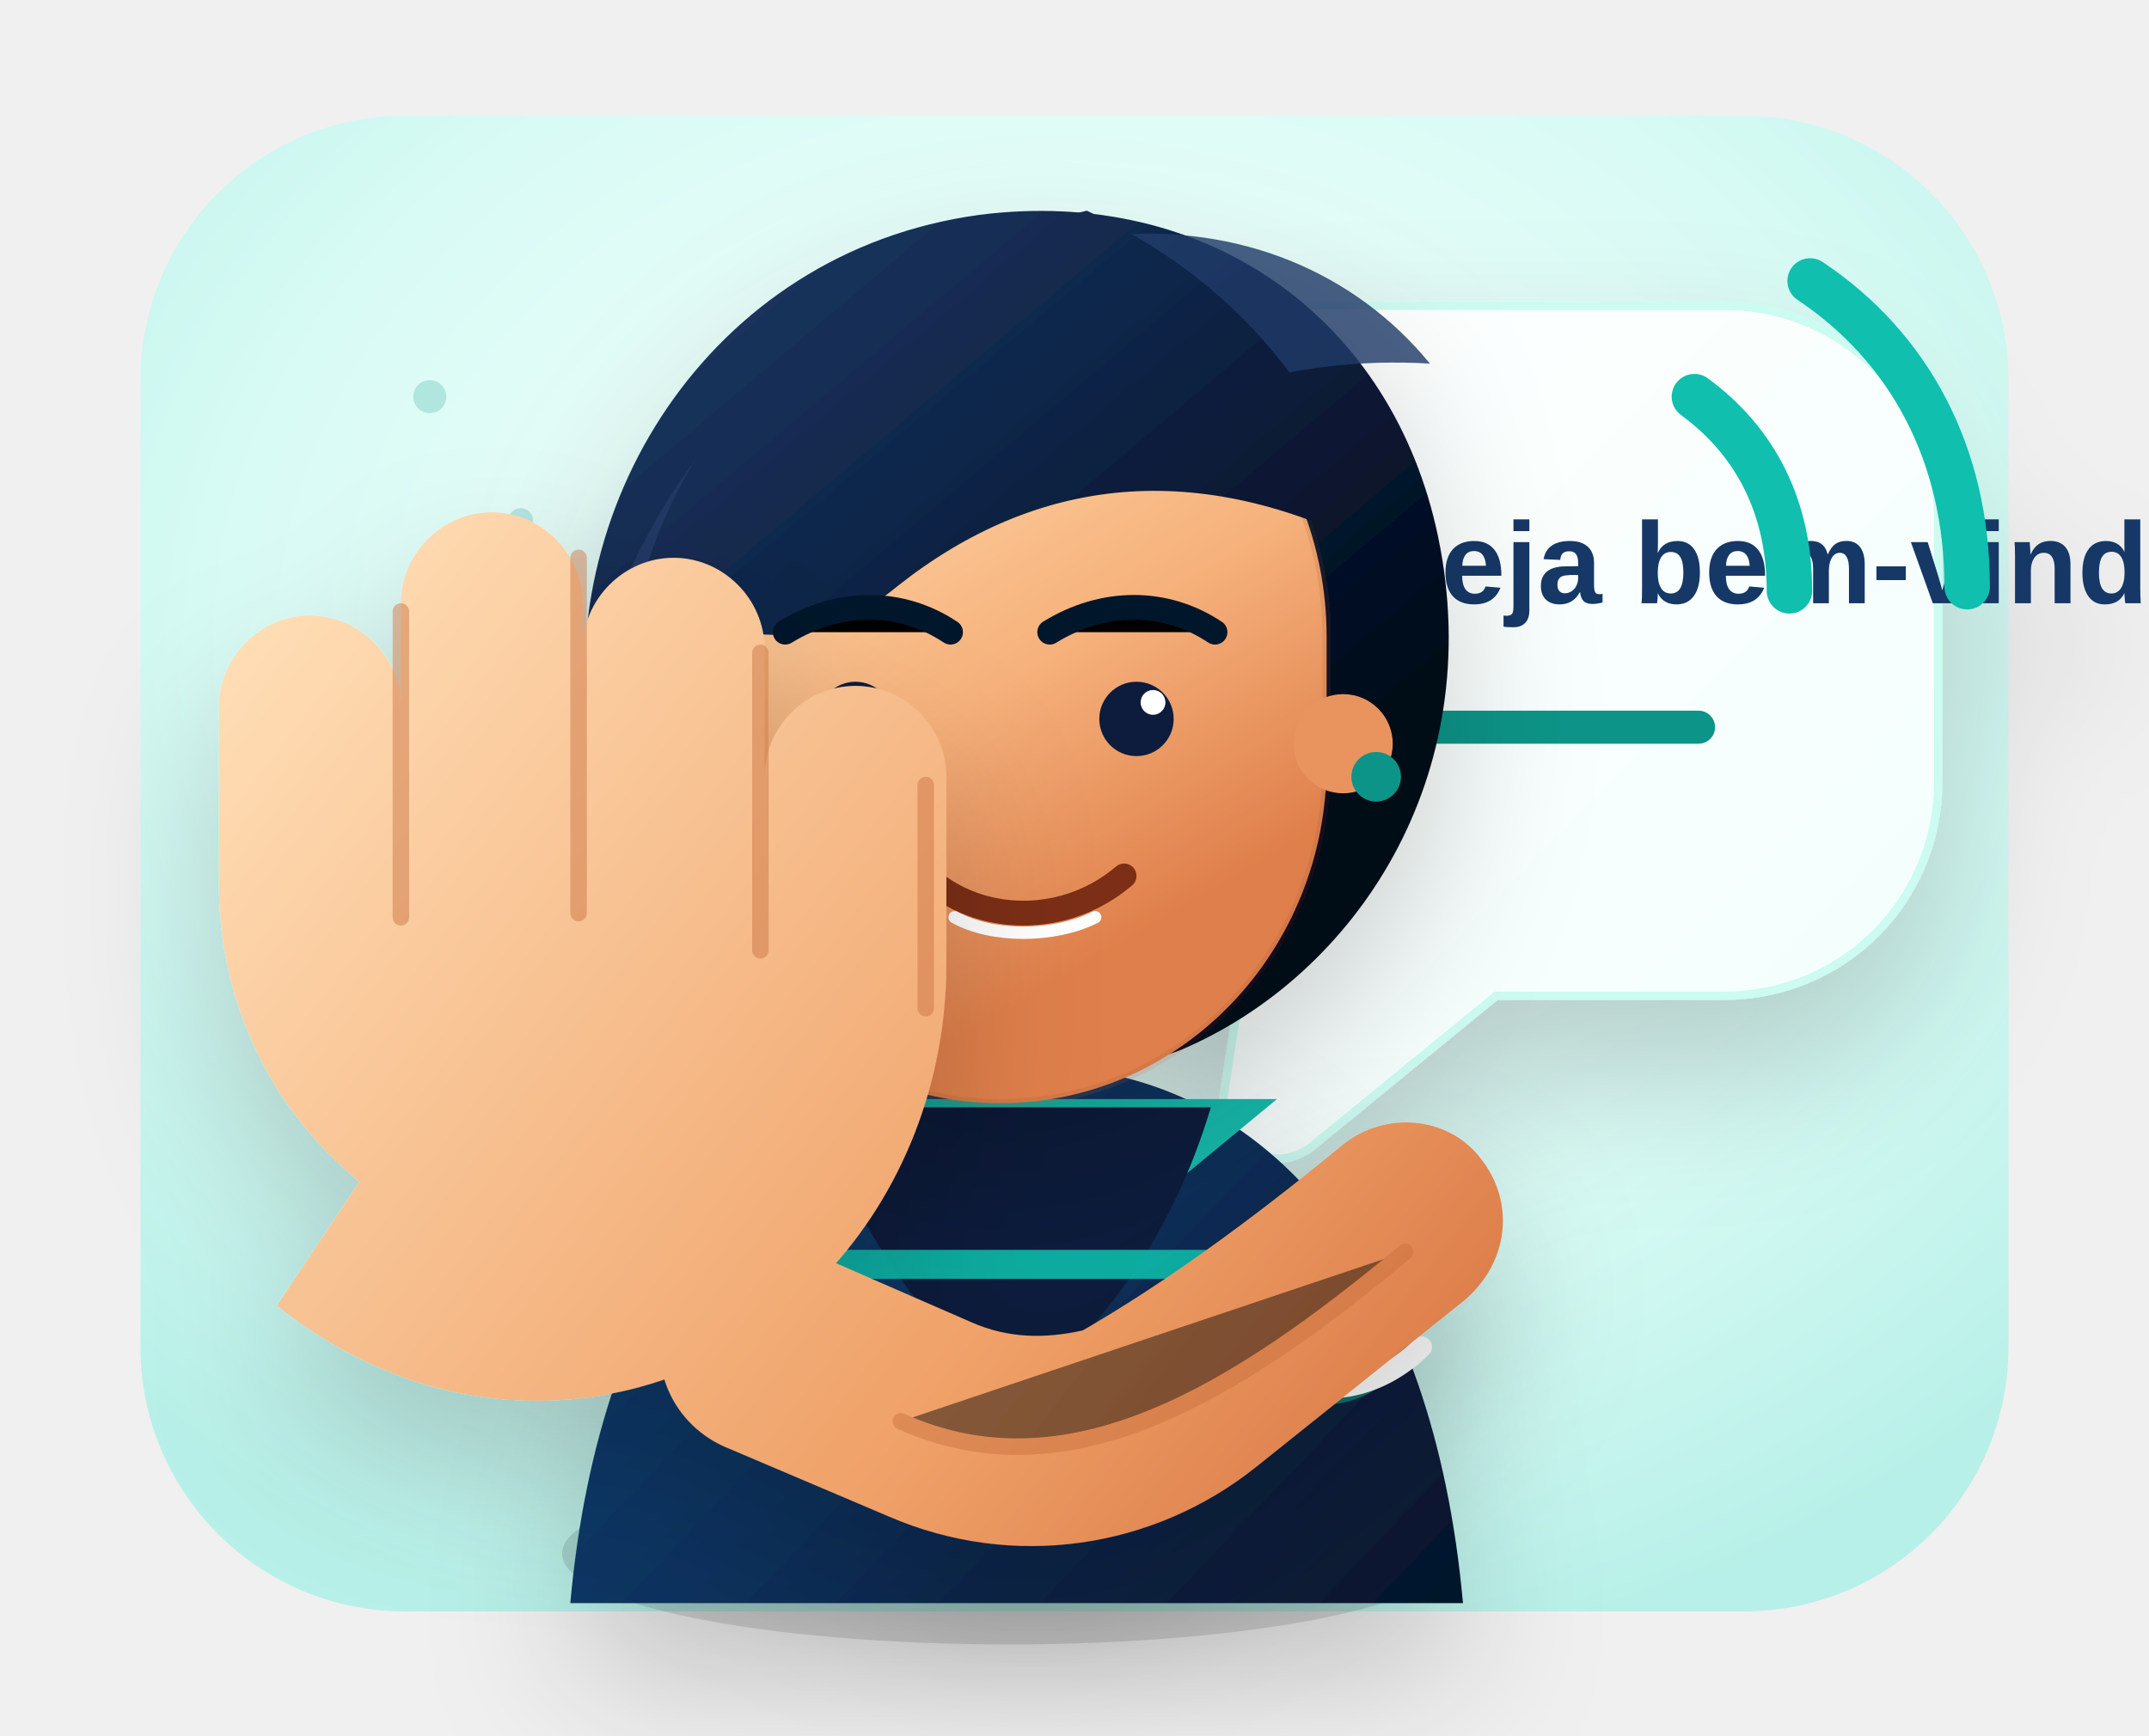
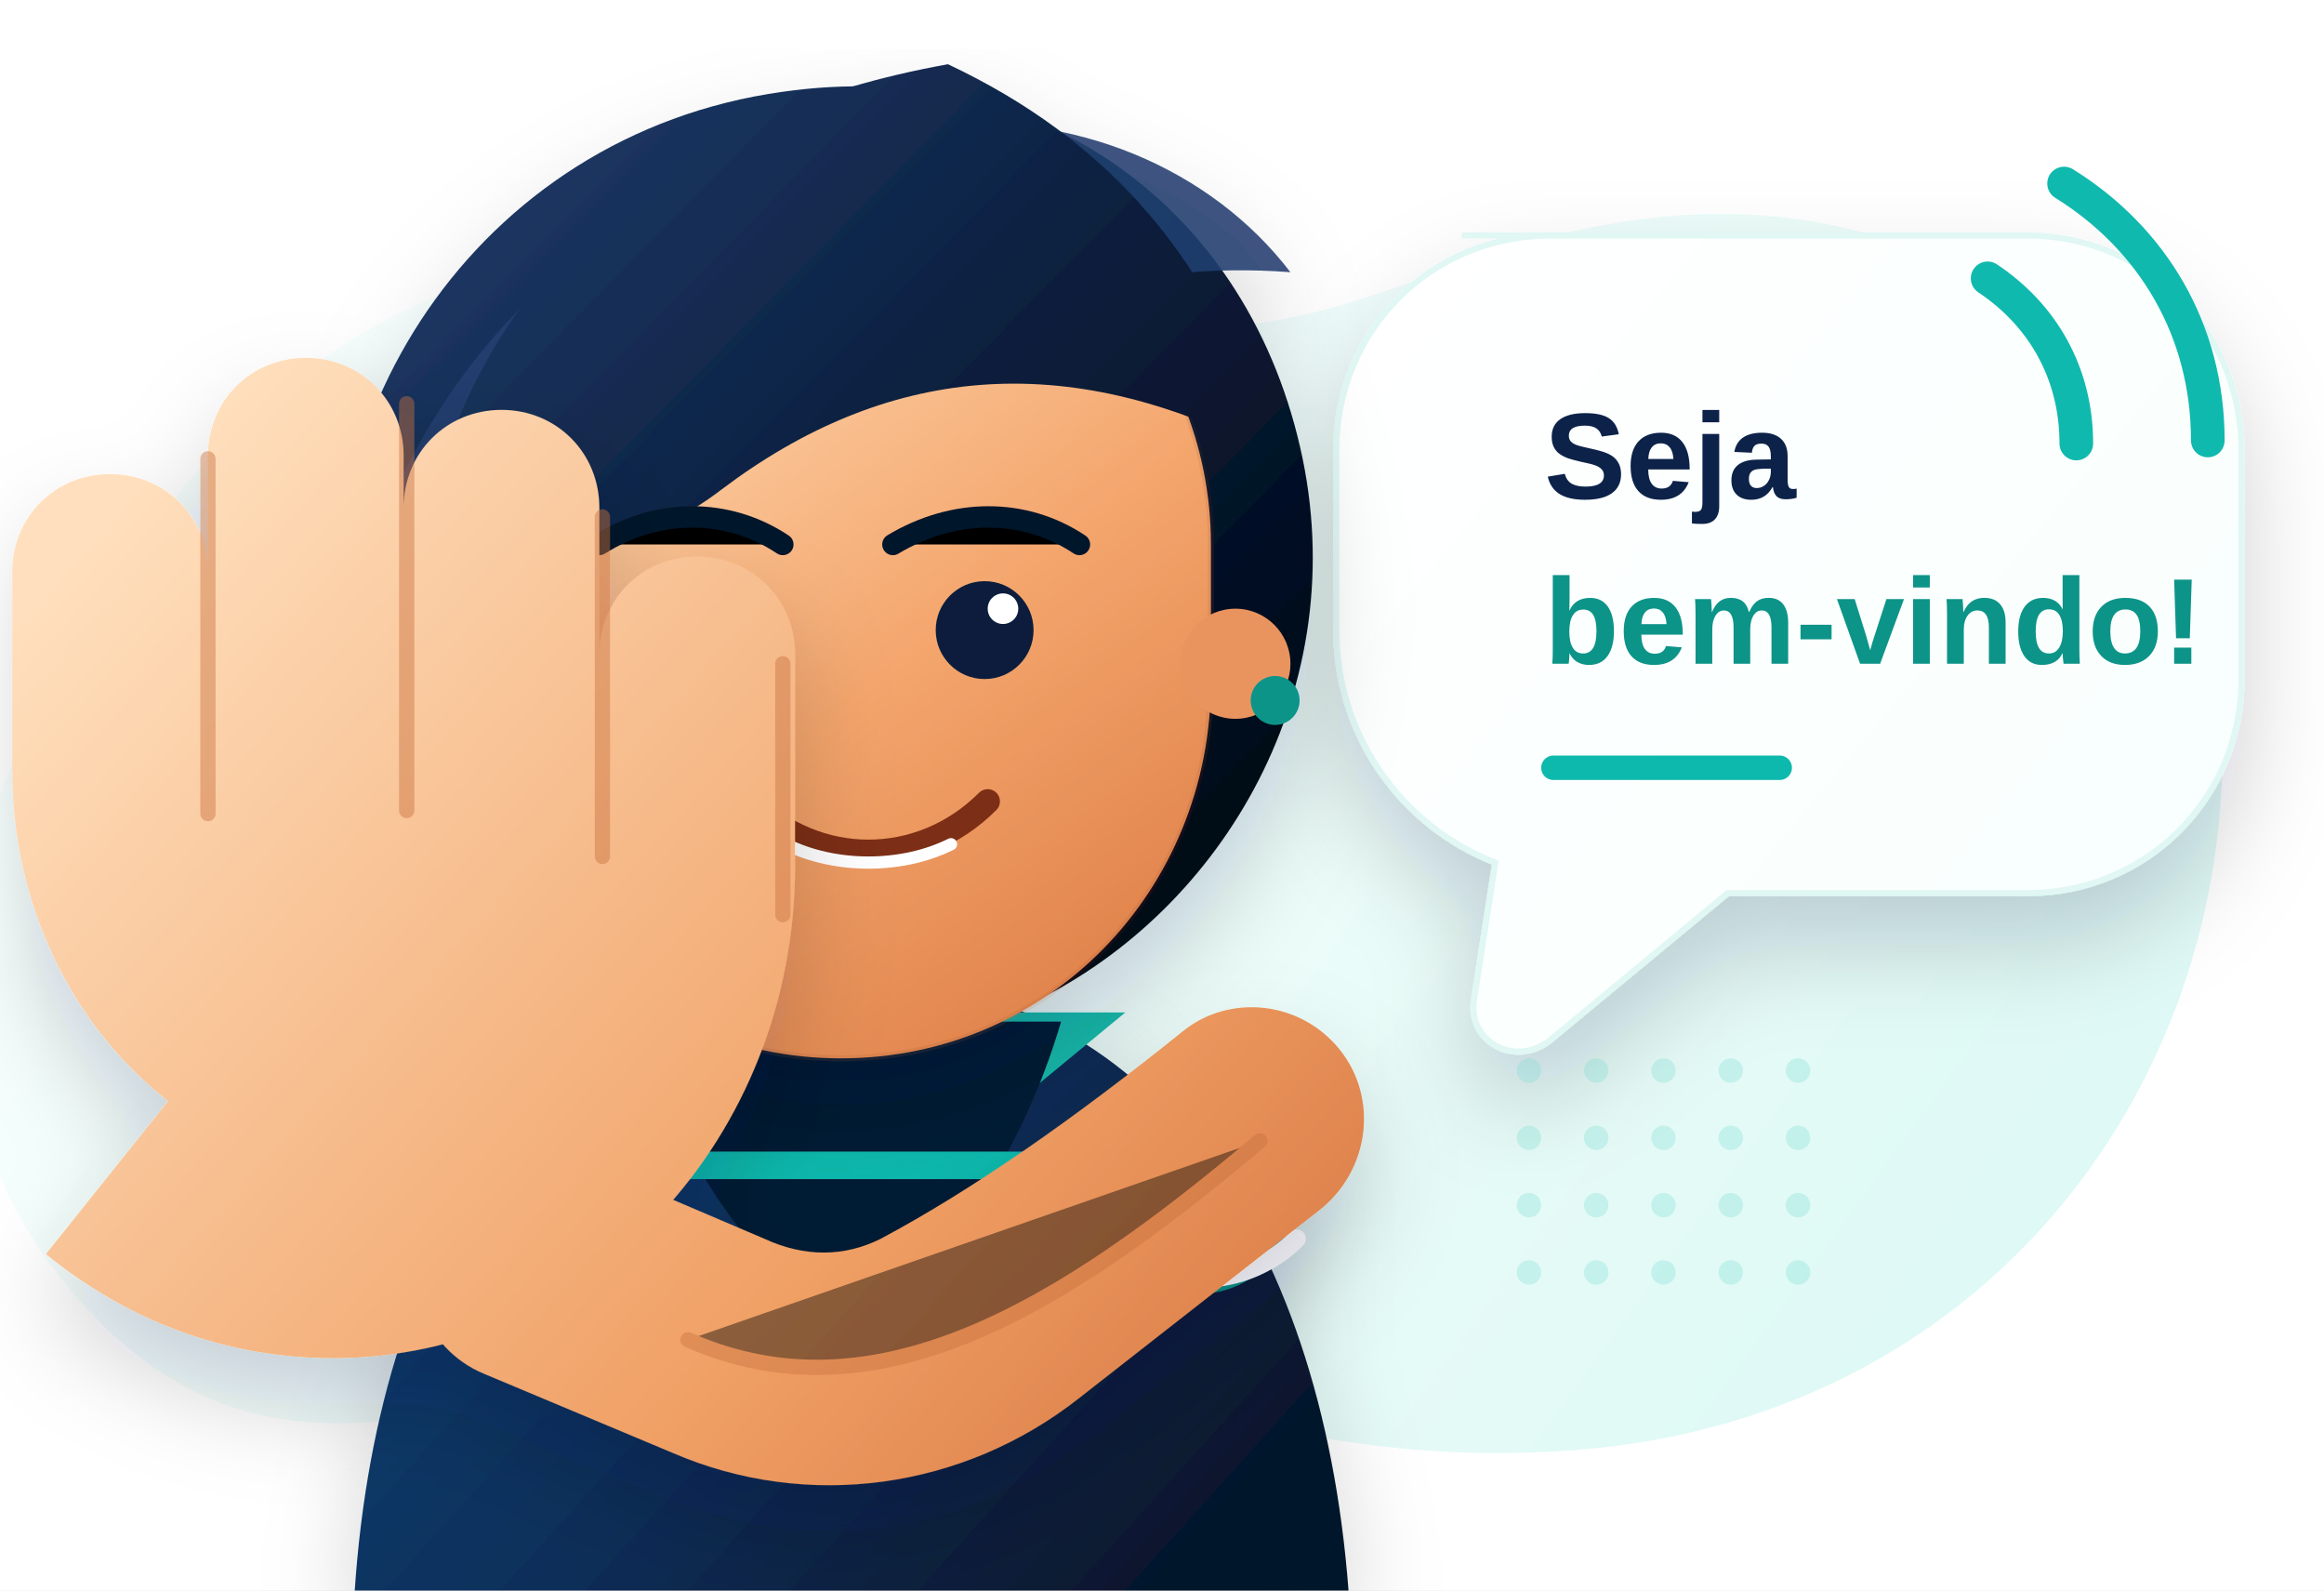
- <svg xmlns="http://www.w3.org/2000/svg" viewBox="0 0 520 420" role="img" aria-labelledby="title desc">
+ <svg xmlns="http://www.w3.org/2000/svg" viewBox="0 0 760 520" role="img" aria-labelledby="title desc">
  <defs>
-     <radialGradient id="stage" cx="50%" cy="35%" r="72%">
-       <stop stop-color="#f8fffe" />
-       <stop offset=".62" stop-color="#d9fbf5" />
-       <stop offset="1" stop-color="#b7f0e8" />
-     </radialGradient>
-     <linearGradient id="skin" x1="192" x2="270" y1="96" y2="230" gradientUnits="userSpaceOnUse">
-       <stop stop-color="#ffd8aa" />
-       <stop offset=".55" stop-color="#f6b17b" />
-       <stop offset="1" stop-color="#df7f4b" />
+     <linearGradient id="mintBg" x1="86" x2="690" y1="40" y2="480" gradientUnits="userSpaceOnUse">
+       <stop stop-color="#f7ffff" />
+       <stop offset=".58" stop-color="#e7fbf8" />
+       <stop offset="1" stop-color="#d4f7f3" />
    </linearGradient>
-     <linearGradient id="hair" x1="150" x2="290" y1="48" y2="214" gradientUnits="userSpaceOnUse">
-       <stop stop-color="#223b68" />
-       <stop offset=".5" stop-color="#0d2446" />
+     <linearGradient id="hair" x1="130" x2="390" y1="24" y2="280" gradientUnits="userSpaceOnUse">
+       <stop stop-color="#233f70" />
+       <stop offset=".5" stop-color="#0c2242" />
      <stop offset="1" stop-color="#020817" />
    </linearGradient>
-     <linearGradient id="shirt" x1="154" x2="326" y1="246" y2="410" gradientUnits="userSpaceOnUse">
-       <stop stop-color="#16457a" />
+     <linearGradient id="skin" x1="145" x2="330" y1="118" y2="362" gradientUnits="userSpaceOnUse">
+       <stop stop-color="#ffddb8" />
+       <stop offset=".55" stop-color="#f4a66d" />
+       <stop offset="1" stop-color="#de7f48" />
+     </linearGradient>
+     <linearGradient id="shirt" x1="142" x2="388" y1="298" y2="520" gradientUnits="userSpaceOnUse">
+       <stop stop-color="#16477c" />
      <stop offset=".55" stop-color="#0b2d57" />
-       <stop offset="1" stop-color="#06152b" />
+       <stop offset="1" stop-color="#061529" />
    </linearGradient>
-     <linearGradient id="hand" x1="74" x2="356" y1="136" y2="352" gradientUnits="userSpaceOnUse">
-       <stop stop-color="#ffddb5" />
-       <stop offset=".7" stop-color="#efa067" />
-       <stop offset="1" stop-color="#d97745" />
+     <linearGradient id="hand" x1="34" x2="402" y1="170" y2="498" gradientUnits="userSpaceOnUse">
+       <stop stop-color="#ffdfbd" />
+       <stop offset=".68" stop-color="#f0a065" />
+       <stop offset="1" stop-color="#d97945" />
    </linearGradient>
-     <linearGradient id="panel" x1="304" x2="500" y1="66" y2="260" gradientUnits="userSpaceOnUse">
+     <linearGradient id="bubble" x1="470" x2="730" y1="70" y2="286" gradientUnits="userSpaceOnUse">
      <stop stop-color="#fff" />
-       <stop offset="1" stop-color="#f1fffd" />
+       <stop offset="1" stop-color="#f8fffe" />
    </linearGradient>
    <filter id="shadow" x="-20%" y="-20%" width="140%" height="150%">
-       <feDropShadow dx="0" dy="18" stdDeviation="18" flood-color="#020817" flood-opacity=".18" />
+       <feDropShadow dx="0" dy="16" stdDeviation="16" flood-color="#0f172a" flood-opacity=".18" />
    </filter>
  </defs>
-   <rect x="34" y="28" width="452" height="362" rx="64" fill="url(#stage)" />
-   <circle cx="104" cy="96" r="4" fill="#0d9488" opacity=".22" />
-   <circle cx="126" cy="126" r="3" fill="#0d9488" opacity=".22" />
+   <rect width="760" height="520" fill="#fff" />
+   <path fill="url(#mintBg)" d="M38 190c80-128 207-123 302-92 93 30 126-25 218-28 90-2 160 58 168 155 10 122-72 238-210 249-115 9-170-43-259-35-91 8-164 63-232-15-57-65-44-157 13-234Z" opacity=".85" />
  <g filter="url(#shadow)">
-     <path fill="url(#panel)" stroke="#ccfbf1" stroke-width="2" d="M306 74h111c29 0 52 23 52 52v63c0 29-23 52-52 52h-55l-44 36c-9 8-23 1-22-11l5-33c-20-8-34-28-34-50v-57c0-29 23-52 52-52Z" />
-     <text x="330" y="146" fill="#123866" font-family="Arial, sans-serif" font-size="28" font-weight="800">Seja bem-vindo</text>
-     <path d="M333 176h78" stroke="#0d9488" stroke-linecap="round" stroke-width="8" />
+     <path fill="url(#bubble)" stroke="#e0f7f4" stroke-width="2" d="M478 77h185c39 0 70 31 70 70v75c0 39-31 70-70 70h-98l-58 48c-11 9-27 1-25-13l7-45c-31-12-52-42-52-76v-59c0-39 31-70 70-70Z" />
+     <text x="505" y="163" fill="#0b2448" font-family="Arial, sans-serif" font-size="40" font-weight="800">Seja</text>
+     <text x="505" y="217" fill="#0d9488" font-family="Arial, sans-serif" font-size="40" font-weight="800">bem-vindo!</text>
+     <path d="M508 251h74" stroke="#10b9ad" stroke-linecap="round" stroke-width="8" />
  </g>
-   <g fill="none" stroke="#10bfae" stroke-linecap="round" stroke-width="11">
-     <path d="M438 68c24 16 38 42 38 74" />
-     <path d="M410 96c15 11 23 27 23 47" />
+   <g fill="none" stroke="#10b9ad" stroke-linecap="round" stroke-width="11">
+     <path d="M675 60c29 18 47 48 47 84" />
+     <path d="M650 91c18 12 29 31 29 54" />
+   </g>
+   <g opacity=".32" fill="#7ddbd3">
+     <circle cx="500" cy="350" r="4" />
+     <circle cx="522" cy="350" r="4" />
+     <circle cx="544" cy="350" r="4" />
+     <circle cx="566" cy="350" r="4" />
+     <circle cx="588" cy="350" r="4" />
+     <circle cx="500" cy="372" r="4" />
+     <circle cx="522" cy="372" r="4" />
+     <circle cx="544" cy="372" r="4" />
+     <circle cx="566" cy="372" r="4" />
+     <circle cx="588" cy="372" r="4" />
+     <circle cx="500" cy="394" r="4" />
+     <circle cx="522" cy="394" r="4" />
+     <circle cx="544" cy="394" r="4" />
+     <circle cx="566" cy="394" r="4" />
+     <circle cx="588" cy="394" r="4" />
+     <circle cx="500" cy="416" r="4" />
+     <circle cx="522" cy="416" r="4" />
+     <circle cx="544" cy="416" r="4" />
+     <circle cx="566" cy="416" r="4" />
+     <circle cx="588" cy="416" r="4" />
  </g>
  <g filter="url(#shadow)">
-     <ellipse cx="244" cy="376" rx="108" ry="22" fill="#020817" opacity=".12" />
-     <path fill="url(#shirt)" d="M138 388c7-78 45-130 103-130h8c60 0 98 52 105 130H138Z" />
-     <path fill="#16b8aa" d="M181 266h128l-63 52-65-52Z" />
-     <path fill="#071f3d" d="M198 268c9 30 25 53 48 70 22-17 38-40 47-70h-95Z" />
-     <path d="M177 306h132" stroke="#10bfae" stroke-linecap="round" stroke-width="7" opacity=".9" />
-     <circle cx="320" cy="316" r="24" fill="#0f766e" />
-     <path d="M307 317c0-13 10-23 23-23 6 0 12 2 16 7M344 326c-6 6-14 10-23 10h-8l-13 9 4-14" fill="none" stroke="#fff" stroke-linecap="round" stroke-linejoin="round" stroke-width="5" />
-     <path d="M320 311v-17M331 315v-18M340 320v-16" stroke="#fff" stroke-linecap="round" stroke-width="4" />
+     <path fill="url(#shirt)" d="M116 520c8-118 65-199 154-199h13c91 0 149 81 158 199H116Z" />
+     <path fill="#16b8aa" d="M184 331h184l-91 75-93-75Z" />
+     <path fill="#061a34" d="M208 334c13 44 37 79 70 103 32-24 56-59 69-103H208Z" />
+     <path d="M179 381h194" stroke="#11b9ad" stroke-linecap="round" stroke-width="9" />
+     <circle cx="392" cy="392" r="31" fill="#0d9488" />
+     <path d="M374 393c0-17 13-31 30-31 8 0 16 3 21 9M424 405c-8 8-19 13-31 13h-11l-18 12 6-20" fill="none" stroke="#fff" stroke-linecap="round" stroke-linejoin="round" stroke-width="6" />
+     <path d="M392 386v-23M406 392v-24M419 397v-20" stroke="#fff" stroke-linecap="round" stroke-width="5" />
  </g>
  <g filter="url(#shadow)">
-     <path fill="url(#hair)" d="M143 182c-10-58 28-121 94-130 55-7 100 25 111 78 12 58-20 106-62 124-20 8-48 5-67-2-49-18-70-25-76-70Z" />
-     <path fill="#223b68" d="M147 151c20-54 62-88 121-94 32-3 60 9 78 31-34-2-65 8-93 29-33 25-66 37-106 34Z" opacity=".82" />
-     <path fill="url(#skin)" stroke="#8b4a2b" stroke-opacity=".14" stroke-width="2" d="M164 154c0-45 34-82 78-82s79 37 79 82v31c0 45-35 82-79 82s-78-37-78-82v-31Z" />
-     <path fill="url(#hair)" d="M155 142c13-47 50-78 108-91 34 16 58 42 70 82-43-22-82-18-116 9-17 14-37 17-62 0Z" />
-     <path d="M190 153c13-8 28-8 40 0M254 153c13-8 28-8 40 0" stroke="#06152b" stroke-linecap="round" stroke-width="6" />
-     <circle cx="207" cy="174" r="9" fill="#071f3d" />
-     <circle cx="275" cy="174" r="9" fill="#071f3d" />
-     <circle cx="211" cy="170" r="3" fill="#fff" />
-     <circle cx="279" cy="170" r="3" fill="#fff" />
-     <path d="M224 212c13 12 34 12 48 0" fill="none" stroke="#7c2d12" stroke-linecap="round" stroke-width="6" />
-     <path d="M231 222c9 5 24 5 34 0" fill="none" stroke="#fff" stroke-linecap="round" stroke-width="3" />
-     <circle cx="158" cy="180" r="12" fill="#e9945f" />
-     <circle cx="325" cy="180" r="12" fill="#e9945f" />
-     <circle cx="151" cy="188" r="6" fill="#0d9488" />
-     <circle cx="333" cy="188" r="6" fill="#0d9488" />
+     <path fill="url(#hair)" d="M113 229c-18-89 42-185 143-199 84-12 153 38 170 120 16 78-28 150-91 179-30 14-76 9-105-2-75-29-107-30-117-98Z" />
+     <path fill="#223f70" d="M120 183c29-82 92-133 184-142 47-5 92 14 118 48-52-4-99 11-142 44-50 38-98 55-160 50Z" opacity=".88" />
+     <path fill="url(#skin)" stroke="#8b4a2b" stroke-opacity=".12" stroke-width="2" d="M156 178c0-66 51-121 119-121s121 55 121 121v45c0 68-53 123-121 123s-119-55-119-123v-45Z" />
+     <path fill="url(#hair)" d="M142 160c21-75 79-123 168-139 51 24 89 64 105 127-67-35-126-28-179 12-26 20-55 24-94 0Z" />
+     <path d="M196 178c19-12 42-12 60 0M292 178c20-12 43-12 61 0" stroke="#06152b" stroke-linecap="round" stroke-width="7" />
+     <circle cx="222" cy="206" r="16" fill="#071f3d" />
+     <circle cx="322" cy="206" r="16" fill="#071f3d" />
+     <circle cx="228" cy="199" r="5" fill="#fff" />
+     <circle cx="328" cy="199" r="5" fill="#fff" />
+     <path d="M245 262c22 22 56 22 78 0" fill="none" stroke="#7c2d12" stroke-linecap="round" stroke-width="8" />
+     <path d="M257 276c16 8 38 8 54 0" fill="none" stroke="#fff" stroke-linecap="round" stroke-width="4" />
+     <circle cx="146" cy="217" r="18" fill="#e9945f" />
+     <circle cx="404" cy="217" r="18" fill="#e9945f" />
+     <circle cx="135" cy="229" r="8" fill="#0d9488" />
+     <circle cx="417" cy="229" r="8" fill="#0d9488" />
  </g>
  <g filter="url(#shadow)">
-     <path fill="url(#hand)" d="M87 286c-21-17-34-43-34-72v-43c0-12 10-22 22-22s22 10 22 22v51-76c0-12 10-22 22-22s22 10 22 22v75-64c0-12 10-22 22-22s22 10 22 22v73-42c0-12 10-22 22-22s22 10 22 22v45c0 59-44 106-99 106-23 0-44-8-63-23Z" />
-     <path d="M97 222v-74M140 221v-86M184 230v-72M224 244v-54" stroke="#c86f3d" stroke-linecap="round" stroke-width="4" opacity=".45" />
-     <path fill="url(#hand)" d="M262 322c19-11 40-26 63-45 10-8 25-7 33 3 9 11 7 26-4 35l-50 40c-25 20-59 25-89 12l-40-17c-13-6-19-21-13-34 6-13 21-19 34-13l39 17c9 4 18 4 27 2Z" />
-     <path d="M218 344c40 18 80-6 122-41" stroke="#c86f3d" stroke-linecap="round" stroke-width="4" opacity=".45" />
+     <path fill="url(#hand)" d="M55 360c-32-25-51-65-51-108v-65c0-18 14-32 32-32s32 14 32 32v78-116c0-18 14-32 32-32s32 14 32 32v115-98c0-18 14-32 32-32s32 14 32 32v111-63c0-18 14-32 32-32s32 14 32 32v69c0 89-67 161-151 161-35 0-67-12-94-34Z" />
+     <path d="M68 266v-116M133 265V132M197 280V169M256 299v-82" stroke="#c86f3d" stroke-linecap="round" stroke-width="5" opacity=".44" />
+     <path fill="url(#hand)" d="M288 405c30-16 63-39 99-68 15-12 38-10 51 6 13 16 10 40-7 53l-78 61c-38 30-89 37-133 18l-62-26c-19-8-28-31-19-50 8-20 31-29 50-20l61 26c13 6 26 6 38 0Z" />
+     <path d="M225 438c61 27 122-10 187-65" stroke="#c86f3d" stroke-linecap="round" stroke-width="5" opacity=".42" />
  </g>
</svg>
